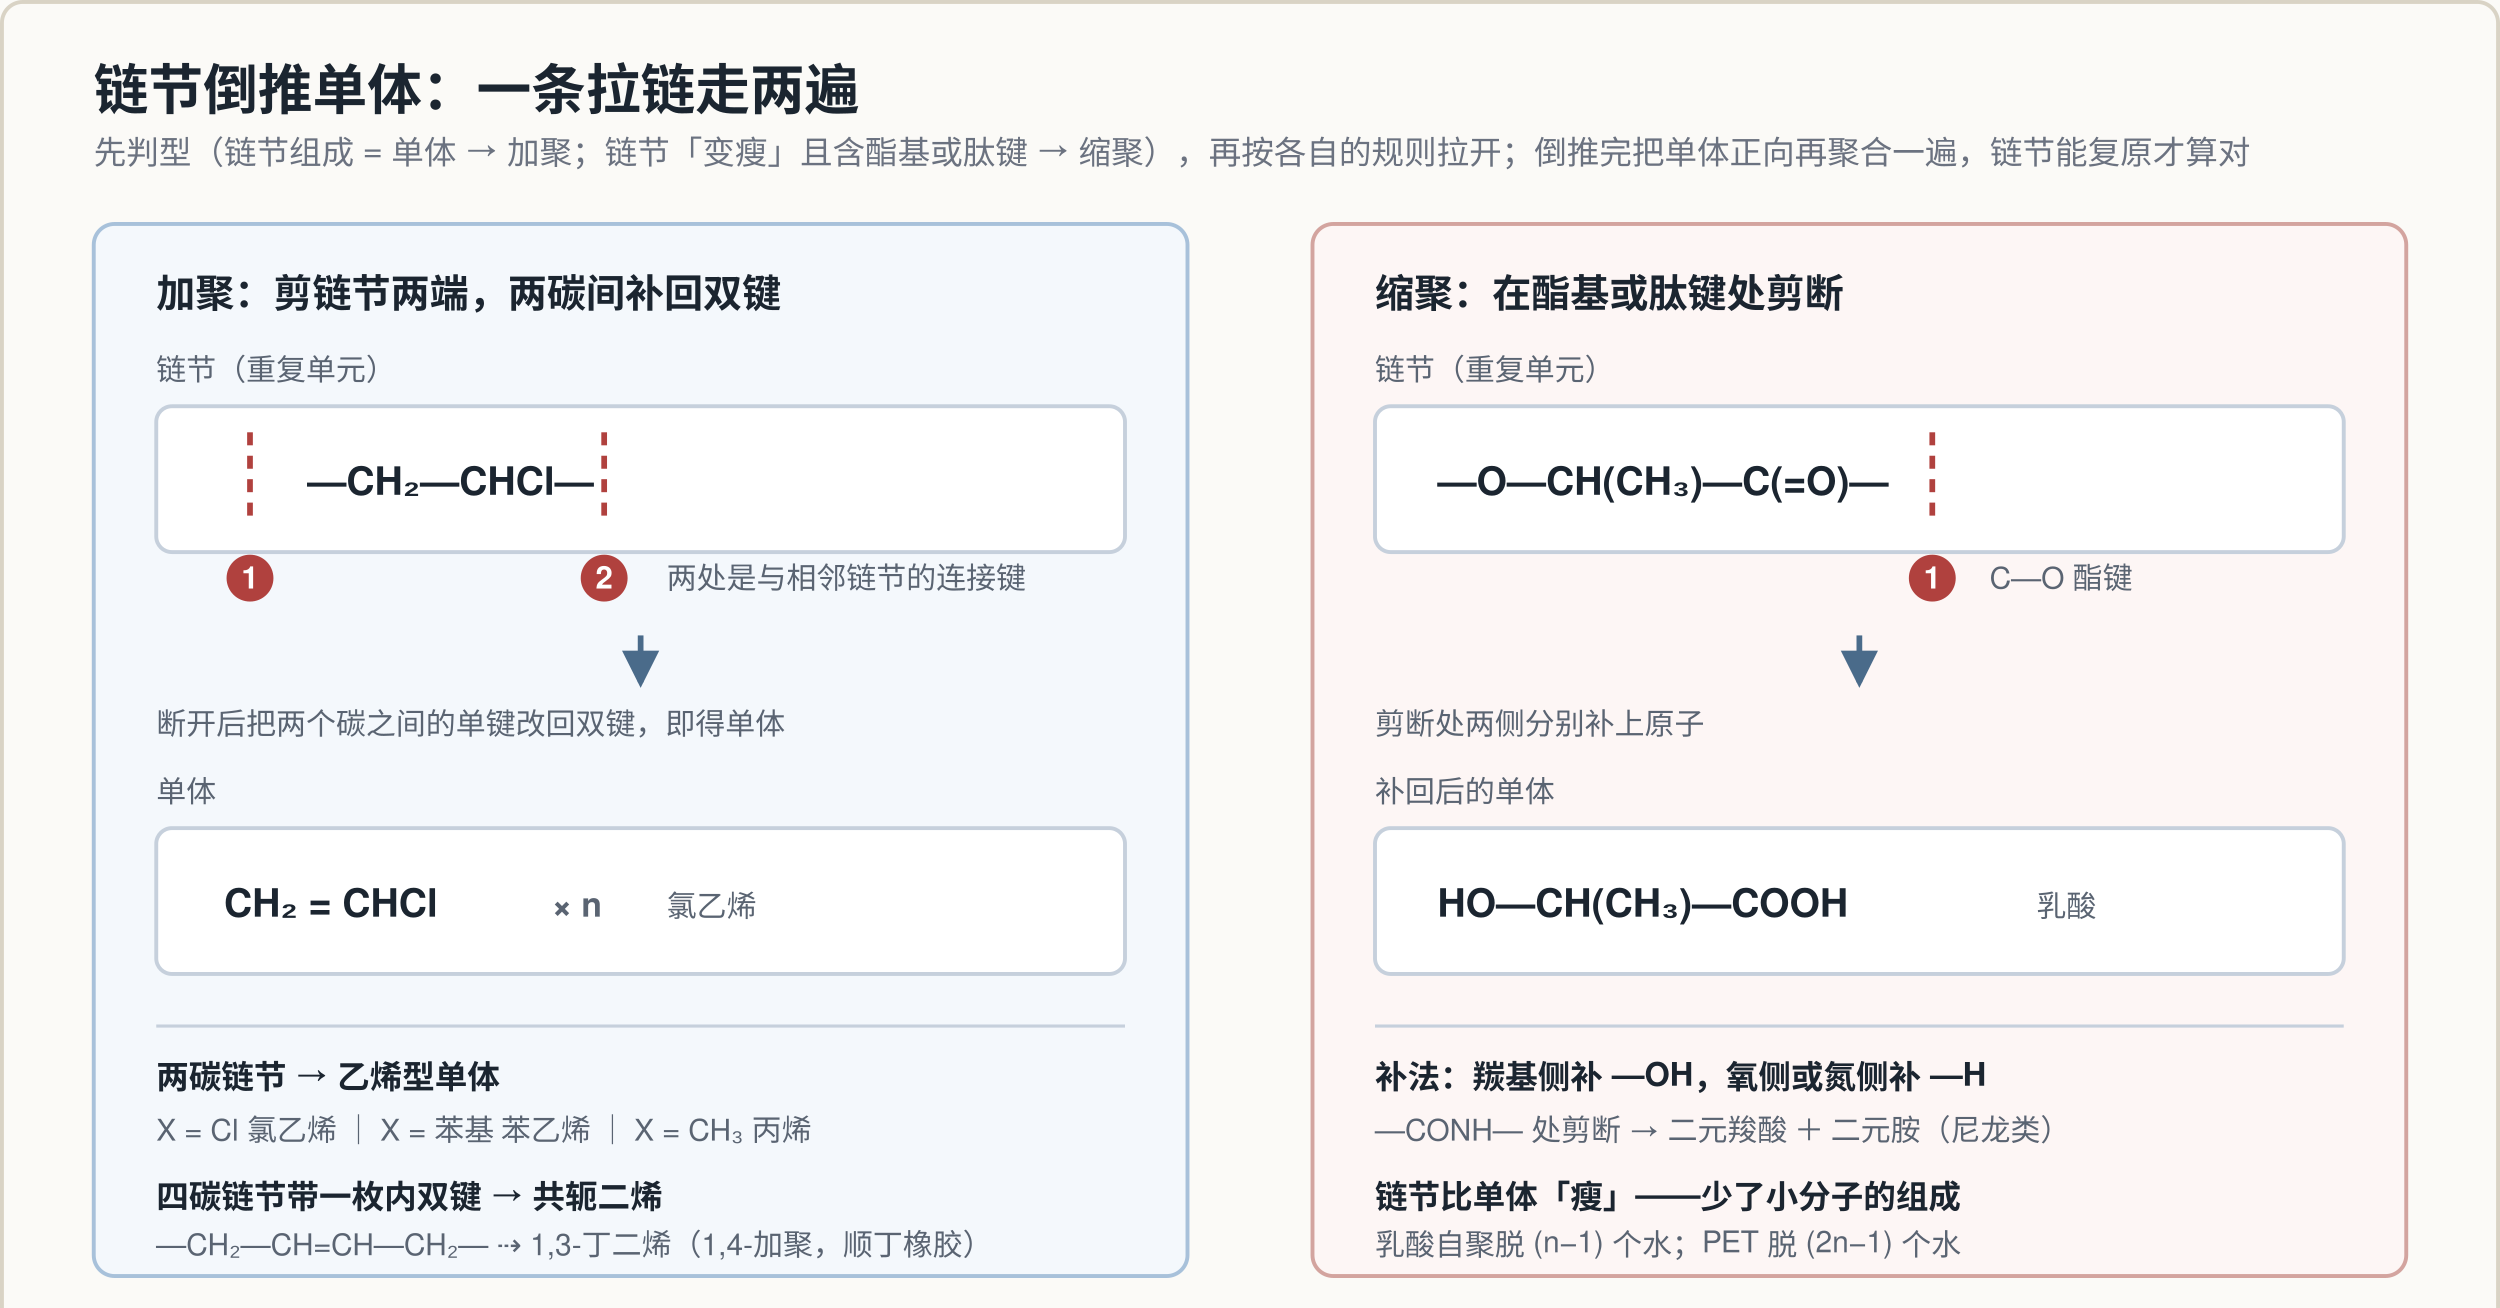
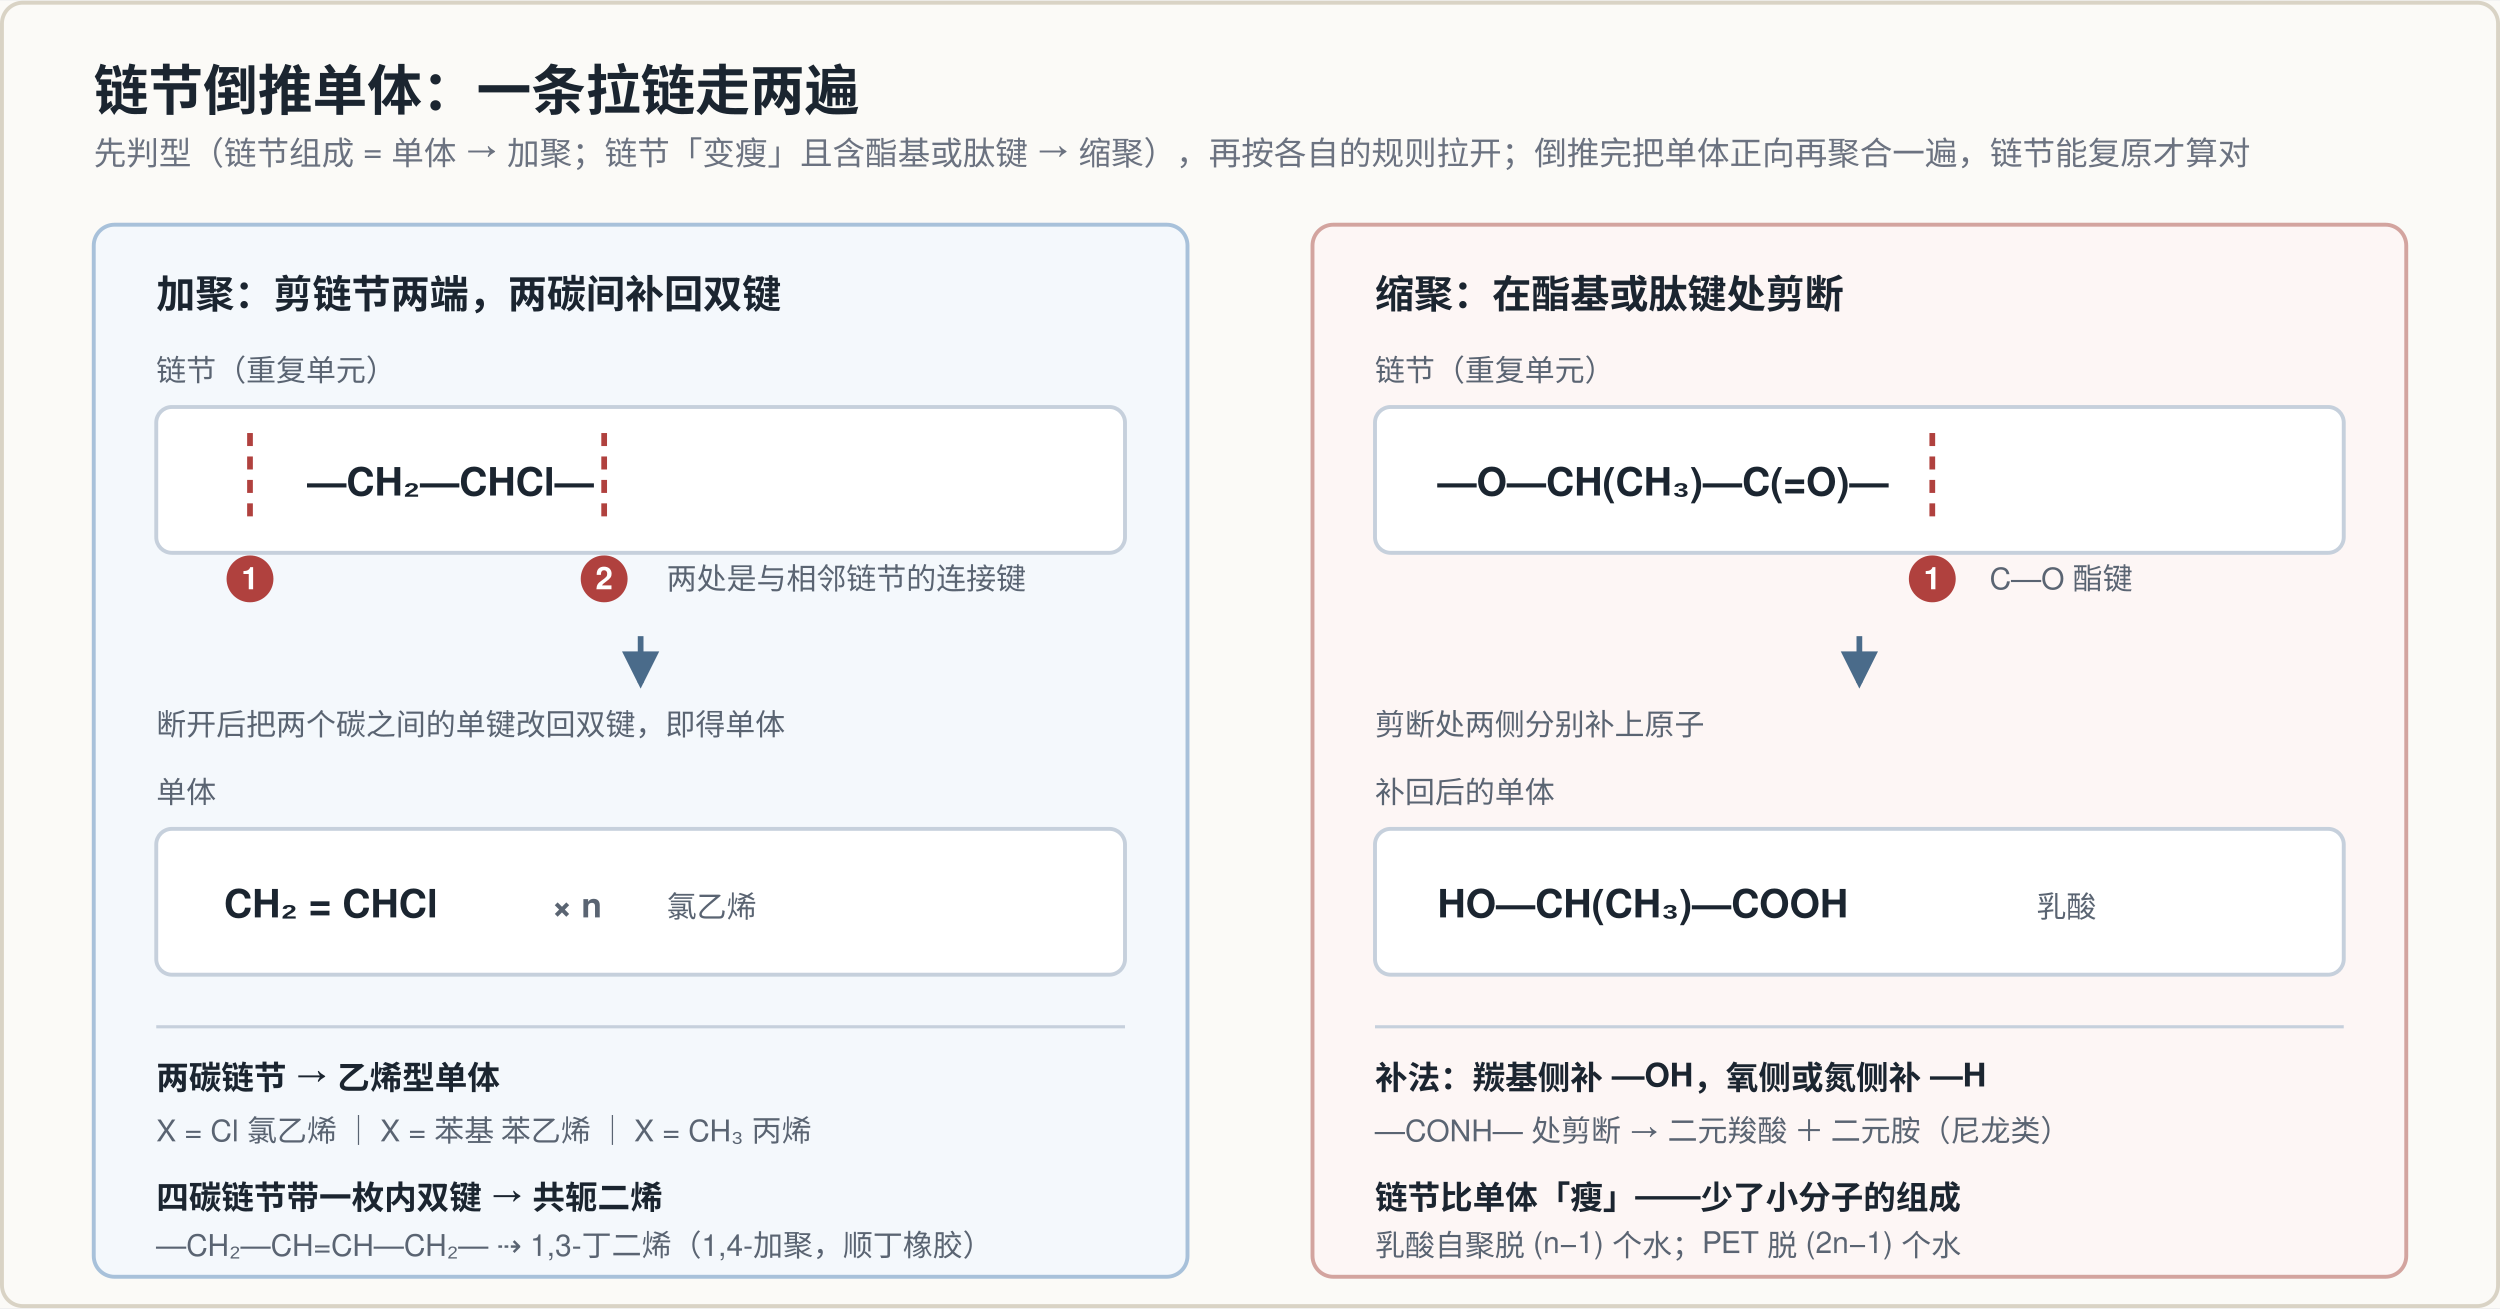
- <svg xmlns="http://www.w3.org/2000/svg" viewBox="0 0 960 502" width="960" height="502" role="img" aria-label="由链节倒推单体的拉链法示意图：左栏加聚物在链节的两端剪断、把两个碳之间的单键改回双键，得到乙烯型单体氯乙烯；右栏缩聚物在酯基的碳氧单键处剪断，羰基侧补羟基、氧侧补氢，得到乳酸。">
+ <svg xmlns="http://www.w3.org/2000/svg" viewBox="0 0 960 502" width="787" height="412" role="img" aria-label="由链节倒推单体的拉链法示意图：左栏加聚物在链节的两端剪断、把两个碳之间的单键改回双键，得到乙烯型单体氯乙烯；右栏缩聚物在酯基的碳氧单键处剪断，羰基侧补羟基、氧侧补氢，得到乳酸。">
  <style>
    .bg { fill: #fbfaf7; }
    .frame { fill: none; stroke: #d9d3c5; stroke-width: 1.5; }
    .t-title { font: 700 21px/1 "Helvetica Neue", Helvetica, Arial, "Noto Sans CJK SC", "Source Han Sans SC", "PingFang SC", "Microsoft YaHei", sans-serif; fill: #1b2530; }
    .t-sub { font: 400 12.5px/1 "Helvetica Neue", Helvetica, Arial, "Noto Sans CJK SC", "Source Han Sans SC", "PingFang SC", "Microsoft YaHei", sans-serif; fill: #6b7280; }
    .t-col { font: 700 15px/1 "Helvetica Neue", Helvetica, Arial, "Noto Sans CJK SC", "Source Han Sans SC", "PingFang SC", "Microsoft YaHei", sans-serif; fill: #1b2530; }
    .t-box { font: 600 12.5px/1.35 "Helvetica Neue", Helvetica, Arial, "Noto Sans CJK SC", "Source Han Sans SC", "PingFang SC", "Microsoft YaHei", sans-serif; fill: #1b2530; }
    .t-hint { font: 400 11.5px/1.35 "Helvetica Neue", Helvetica, Arial, "Noto Sans CJK SC", "Source Han Sans SC", "PingFang SC", "Microsoft YaHei", sans-serif; fill: #5a6472; }
    .t-mono { font: 600 15px/1 "Helvetica Neue", Helvetica, Arial, "Noto Sans CJK SC", "Source Han Sans SC", "PingFang SC", "Microsoft YaHei", sans-serif; fill: #1b2530; }
    .t-n { font: 600 13px/1 "Helvetica Neue", Helvetica, Arial, sans-serif; fill: #5a6472; }
    .t-mark { font: 700 12px/1 "Helvetica Neue", Helvetica, Arial, sans-serif; fill: #ffffff; }
    .t-leg { font: 400 13px/1.45 "Helvetica Neue", Helvetica, Arial, "Noto Sans CJK SC", "Source Han Sans SC", "PingFang SC", "Microsoft YaHei", sans-serif; fill: #333d4a; }
    .t-legb { font: 700 13px/1.45 "Helvetica Neue", Helvetica, Arial, "Noto Sans CJK SC", "Source Han Sans SC", "PingFang SC", "Microsoft YaHei", sans-serif; fill: #1b2530; }
    .panel { fill: #ffffff; stroke: #c6d0dc; stroke-width: 1.5; }
    .panelA { fill: #f4f8fc; stroke: #a8c1da; stroke-width: 1.5; }
    .panelB { fill: #fdf6f5; stroke: #d3a49f; stroke-width: 1.5; }
    .cut { stroke: #b0413e; stroke-width: 2.2; stroke-dasharray: 5 4; }
    .dbl { stroke: #1f4f7a; stroke-width: 2.6; stroke-linecap: round; }
    .bond { stroke: #2b3742; stroke-width: 2.2; stroke-linecap: round; }
  </style>
  <defs>
    <marker id="a7" viewBox="0 0 10 10" refX="8.5" refY="5" markerWidth="6.5" markerHeight="6.5" orient="auto-start-reverse">
      <path d="M0,0 L10,5 L0,10 z" fill="#4a6b8a" />
    </marker>
  </defs>
-   <rect class="bg" x="0" y="0" width="960" height="540" />
-   <rect class="frame" x="0.75" y="0.75" width="958.5" height="538.5" rx="8" />
+   <rect class="bg" x="0" y="0" width="960" height="502" />
+   <rect class="frame" x="0.75" y="0.75" width="958.5" height="500.5" rx="8" />
  <text class="t-title" x="36" y="42">链节倒推单体：一条拉链走两遍</text>
  <text class="t-sub" x="36" y="63">先判型（链节组成 = 单体 → 加聚；链节「变瘦」且含酯基或肽键 → 缩聚），再按各自的规则拉开；倒推完把单体正向再聚合一遍，链节能复原才算对</text>
  <rect class="panelA" x="36" y="86" width="420" height="404" rx="8" />
  <text class="t-col" x="60" y="118">加聚：剪链节两端，两碳间补回双键</text>
  <text class="t-hint" x="60" y="146">链节（重复单元）</text>
  <rect class="panel" x="60" y="156" width="372" height="56" rx="6" />
  <path class="cut" d="M96 166 L96 202" />
  <path class="cut" d="M232 166 L232 202" />
  <text class="t-mono" x="118" y="190">—CH₂—CHCl—</text>
  <circle cx="96" cy="222" r="9" fill="#b0413e" />
  <text class="t-mark" x="96" y="226" text-anchor="middle">1</text>
  <circle cx="232" cy="222" r="9" fill="#b0413e" />
  <text class="t-mark" x="232" y="226" text-anchor="middle">2</text>
  <text class="t-hint" x="256" y="226">两处是与相邻链节的连接键</text>
  <path d="M246 244 L246 262" fill="none" stroke="#4a6b8a" stroke-width="2.2" marker-end="url(#a7)" />
  <text class="t-hint" x="60" y="282">断开后把两个碳之间的单键改回双键，即得单体</text>
  <text class="t-hint" x="60" y="308">单体</text>
  <rect class="panel" x="60" y="318" width="372" height="56" rx="6" />
  <text class="t-mono" x="86" y="352">CH₂ = CHCl</text>
  <text class="t-n" x="212" y="352">× n</text>
  <text class="t-hint" x="256" y="352">氯乙烯</text>
  <path d="M60 394 L432 394" stroke="#c6d0dc" stroke-width="1.2" />
  <text class="t-box" x="60" y="418">两碳链节 → 乙烯型单体</text>
  <text class="t-hint" x="60" y="438">X = Cl 氯乙烯 ｜ X = 苯基 苯乙烯 ｜ X = CH₃ 丙烯</text>
  <text class="t-box" x="60" y="464">四碳链节带一枚内双键 → 共轭二烯</text>
  <text class="t-hint" x="60" y="482">—CH₂—CH=CH—CH₂— ⇢ 1,3-丁二烯（1,4-加聚，顺丁橡胶）</text>
  <rect class="panelB" x="504" y="86" width="420" height="404" rx="8" />
  <text class="t-col" x="528" y="118">缩聚：在酯基或肽键处剪断</text>
  <text class="t-hint" x="528" y="146">链节（重复单元）</text>
  <rect class="panel" x="528" y="156" width="372" height="56" rx="6" />
  <text class="t-mono" x="552" y="190">—O—CH(CH₃)—C(=O)—</text>
  <path class="cut" d="M742 166 L742 202" />
  <circle cx="742" cy="222" r="9" fill="#b0413e" />
  <text class="t-mark" x="742" y="226" text-anchor="middle">1</text>
  <text class="t-hint" x="764" y="226">C—O 酯键</text>
  <path d="M714 244 L714 262" fill="none" stroke="#4a6b8a" stroke-width="2.2" marker-end="url(#a7)" />
  <text class="t-hint" x="528" y="282">剪断处两侧分别补上原子</text>
  <text class="t-hint" x="528" y="308">补回后的单体</text>
  <rect class="panel" x="528" y="318" width="372" height="56" rx="6" />
  <text class="t-mono" x="552" y="352">HO—CH(CH₃)—COOH</text>
  <text class="t-hint" x="782" y="352">乳酸</text>
  <path d="M528 394 L900 394" stroke="#c6d0dc" stroke-width="1.2" />
  <text class="t-box" x="528" y="418">补法：羰基侧补 —OH，氧侧或氮侧补 —H</text>
  <text class="t-hint" x="528" y="438">—CONH— 处剪断 → 二元羧酸 ＋ 二元胺（尼龙类）</text>
  <text class="t-box" x="528" y="464">链节比单体「瘦」——少了小分子的组成</text>
  <text class="t-hint" x="528" y="482">乳酸自聚脱 (n−1) 个水；PET 脱 (2n−1) 个水</text>
</svg>
